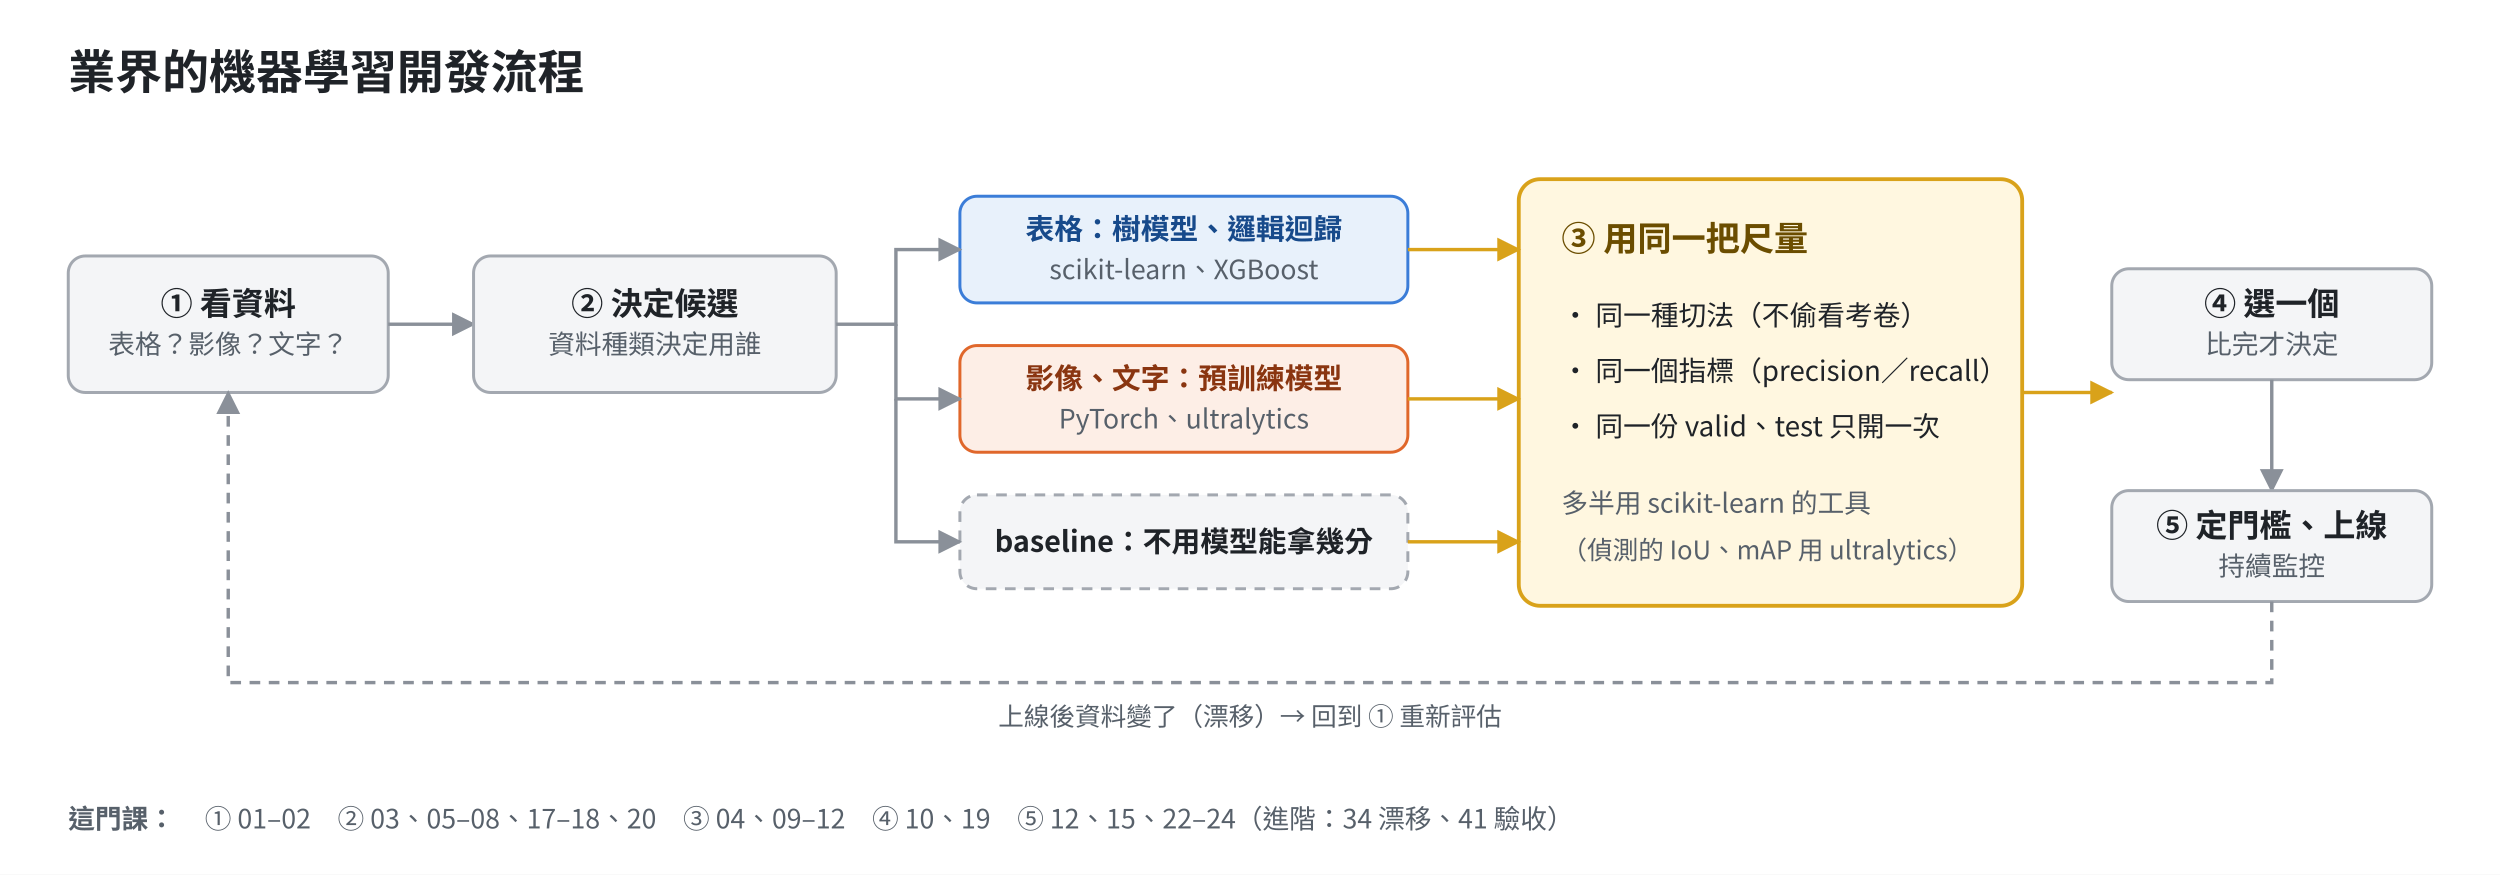
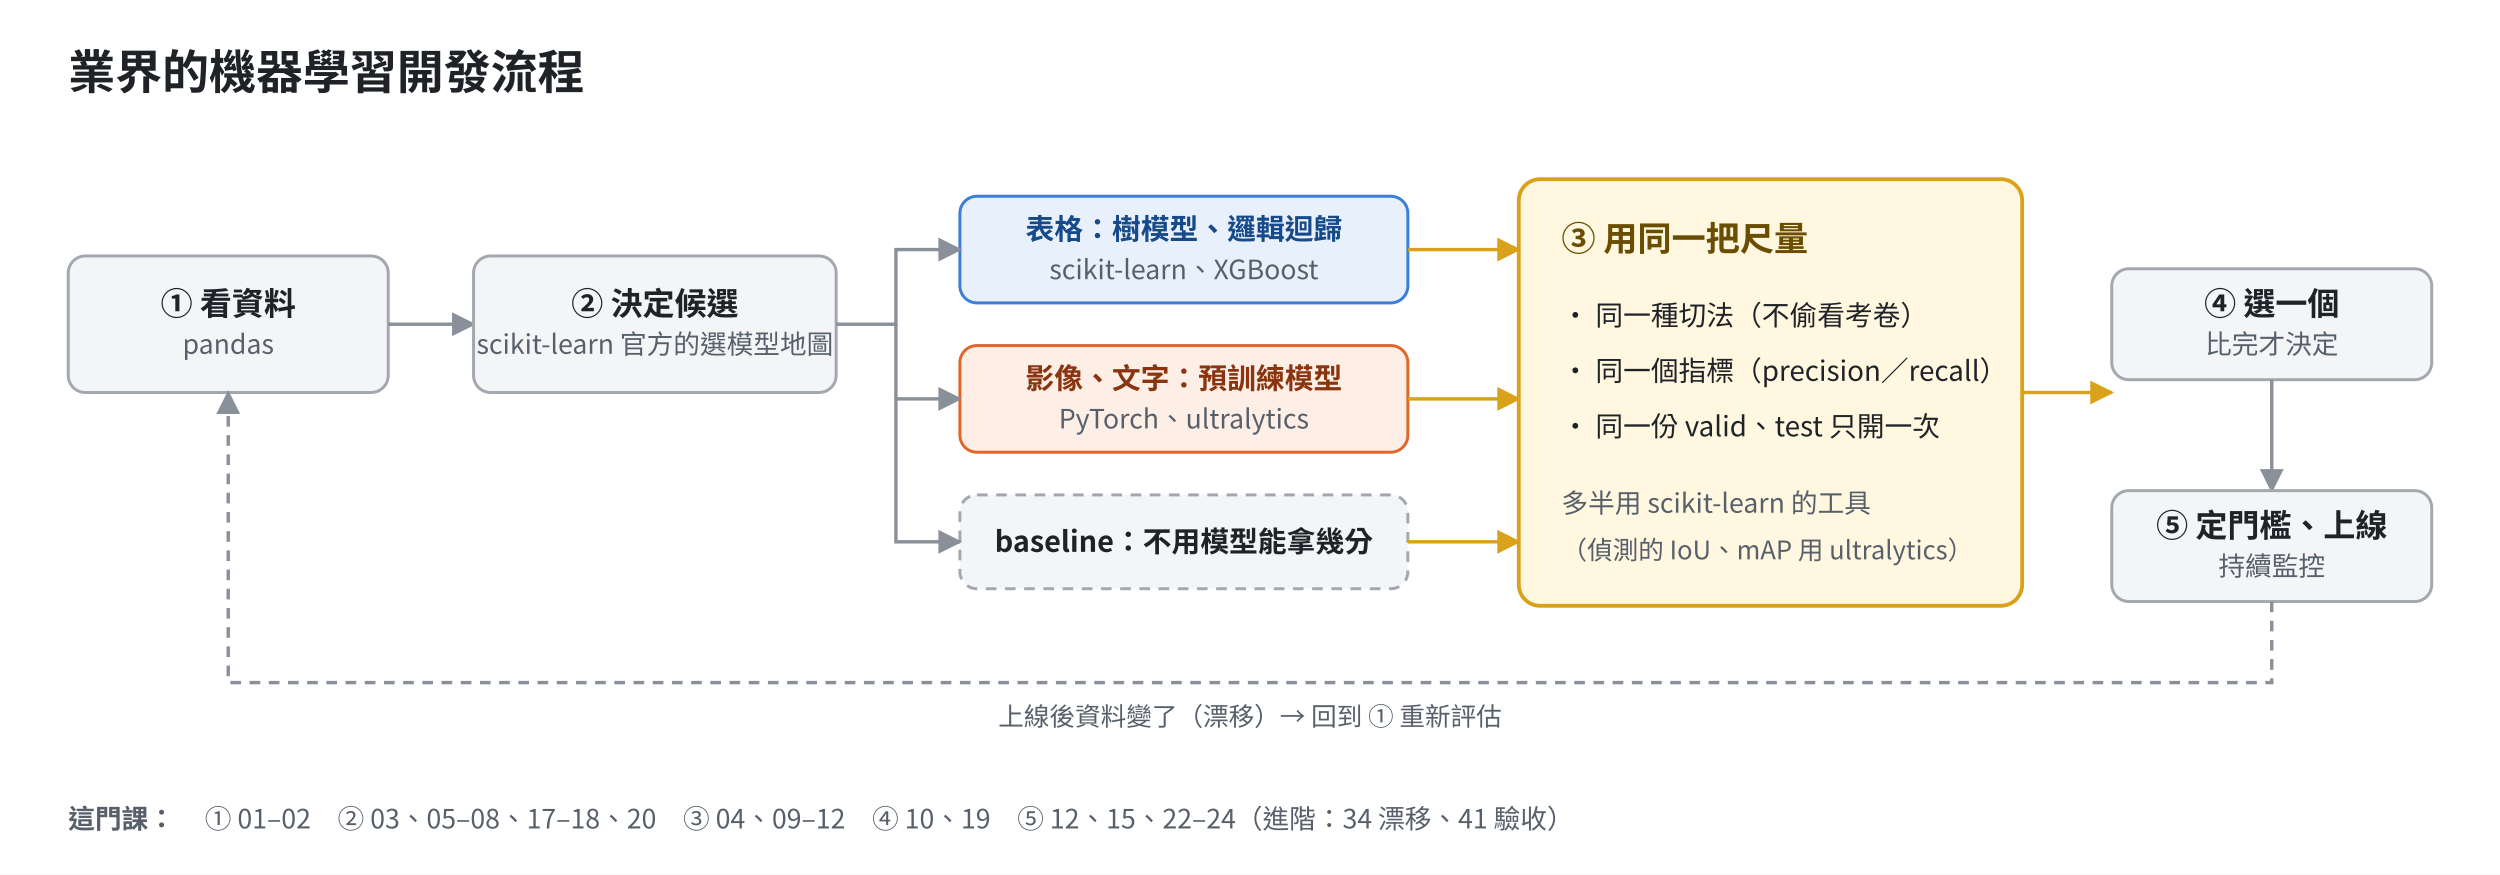
<svg xmlns="http://www.w3.org/2000/svg" width="1172" height="410" viewBox="0 0 1172 410">
  <defs>
    <marker id="a" viewBox="0 0 10 10" refX="9" refY="5" markerWidth="7" markerHeight="7" orient="auto-start-reverse">
      <path d="M0 0 L10 5 L0 10 z" fill="#8a9099" />
    </marker>
    <marker id="ak" viewBox="0 0 10 10" refX="9" refY="5" markerWidth="7" markerHeight="7" orient="auto-start-reverse">
      <path d="M0 0 L10 5 L0 10 z" fill="#d9a21a" />
    </marker>
  </defs>
  <rect width="1172" height="410" fill="#ffffff" />
  <text x="32" y="34" font-family="'PingFang TC','Noto Sans TC','Noto Sans CJK TC','Microsoft JhengHei',sans-serif" font-size="22" font-weight="700" fill="#1f2328" text-anchor="start" dominant-baseline="middle">業界的機器學習開發流程</text>
  <text x="32" y="62" font-family="'PingFang TC','Noto Sans TC','Noto Sans CJK TC','Microsoft JhengHei',sans-serif" font-size="13" font-weight="400" fill="#57606a" text-anchor="start" dominant-baseline="middle" />
  <rect x="32" y="120" width="150" height="64" rx="8" fill="#f4f5f7" stroke="#a3a8b0" stroke-width="1.4" />
  <text x="107" y="142.5" font-family="'PingFang TC','Noto Sans TC','Noto Sans CJK TC','Microsoft JhengHei',sans-serif" font-size="15" font-weight="700" fill="#1f2328" text-anchor="middle" dominant-baseline="middle">① 看資料</text>
-   <text x="107" y="161.5" font-family="'PingFang TC','Noto Sans TC','Noto Sans CJK TC','Microsoft JhengHei',sans-serif" font-size="12.5" font-weight="400" fill="#57606a" text-anchor="middle" dominant-baseline="middle">表格？影像？文字？</text>
+   <text x="107" y="161.5" font-family="'PingFang TC','Noto Sans TC','Noto Sans CJK TC','Microsoft JhengHei',sans-serif" font-size="12.5" font-weight="400" fill="#57606a" text-anchor="middle" dominant-baseline="middle">pandas</text>
  <path d="M182 152 L222 152" fill="none" stroke="#8a9099" stroke-width="1.6" marker-end="url(#a)" />
  <rect x="222" y="120" width="170" height="64" rx="8" fill="#f4f5f7" stroke="#a3a8b0" stroke-width="1.4" />
  <text x="307" y="142.5" font-family="'PingFang TC','Noto Sans TC','Noto Sans CJK TC','Microsoft JhengHei',sans-serif" font-size="15" font-weight="700" fill="#1f2328" text-anchor="middle" dominant-baseline="middle">② 決定候選</text>
-   <text x="307" y="161.5" font-family="'PingFang TC','Noto Sans TC','Noto Sans CJK TC','Microsoft JhengHei',sans-serif" font-size="12.5" font-weight="400" fill="#57606a" text-anchor="middle" dominant-baseline="middle">資料種類決定用誰</text>
+   <text x="307" y="161.5" font-family="'PingFang TC','Noto Sans TC','Noto Sans CJK TC','Microsoft JhengHei',sans-serif" font-size="12.5" font-weight="400" fill="#57606a" text-anchor="middle" dominant-baseline="middle">scikit-learn 官方的選模型地圖</text>
  <rect x="450" y="92" width="210" height="50" rx="8" fill="#e8f1fb" stroke="#3b7dd8" stroke-width="1.4" />
  <text x="555" y="107.5" font-family="'PingFang TC','Noto Sans TC','Noto Sans CJK TC','Microsoft JhengHei',sans-serif" font-size="13.5" font-weight="700" fill="#174a8b" text-anchor="middle" dominant-baseline="middle">表格：樹模型、邏輯迴歸</text>
  <text x="555" y="126.5" font-family="'PingFang TC','Noto Sans TC','Noto Sans CJK TC','Microsoft JhengHei',sans-serif" font-size="12.5" font-weight="400" fill="#57606a" text-anchor="middle" dominant-baseline="middle">scikit-learn、XGBoost</text>
  <rect x="450" y="162" width="210" height="50" rx="8" fill="#fdeee6" stroke="#e0672b" stroke-width="1.4" />
  <text x="555" y="177.5" font-family="'PingFang TC','Noto Sans TC','Noto Sans CJK TC','Microsoft JhengHei',sans-serif" font-size="13.5" font-weight="700" fill="#8a3510" text-anchor="middle" dominant-baseline="middle">影像、文字：預訓練模型</text>
  <text x="555" y="196.5" font-family="'PingFang TC','Noto Sans TC','Noto Sans CJK TC','Microsoft JhengHei',sans-serif" font-size="12.5" font-weight="400" fill="#57606a" text-anchor="middle" dominant-baseline="middle">PyTorch、ultralytics</text>
  <path d="M392 152 L420 152 L420 117 L450 117" fill="none" stroke="#8a9099" stroke-width="1.6" marker-end="url(#a)" />
  <path d="M420 152 L420 187 L450 187" fill="none" stroke="#8a9099" stroke-width="1.6" marker-end="url(#a)" />
  <rect x="450" y="232" width="210" height="44" rx="8" fill="#f4f5f7" stroke="#a3a8b0" stroke-width="1.4" stroke-dasharray="5 4" />
  <text x="555" y="254" font-family="'PingFang TC','Noto Sans TC','Noto Sans CJK TC','Microsoft JhengHei',sans-serif" font-size="13.5" font-weight="700" fill="#1f2328" text-anchor="middle" dominant-baseline="middle">baseline：不用模型能拿幾分</text>
  <path d="M420 187 L420 254 L450 254" fill="none" stroke="#8a9099" stroke-width="1.6" marker-end="url(#a)" />
  <rect x="712" y="84" width="236" height="200" rx="10" fill="#fff7e0" stroke="#d9a21a" stroke-width="1.8" />
  <text x="732" y="112" font-family="'PingFang TC','Noto Sans TC','Noto Sans CJK TC','Microsoft JhengHei',sans-serif" font-size="16" font-weight="700" fill="#6b4d00" text-anchor="start" dominant-baseline="middle">③ 用同一把尺量</text>
  <text x="732" y="148" font-family="'PingFang TC','Noto Sans TC','Noto Sans CJK TC','Microsoft JhengHei',sans-serif" font-size="13" font-weight="400" fill="#1f2328" text-anchor="start" dominant-baseline="middle">· 同一種切法（不偷看考卷）</text>
  <text x="732" y="174" font-family="'PingFang TC','Noto Sans TC','Noto Sans CJK TC','Microsoft JhengHei',sans-serif" font-size="13" font-weight="400" fill="#1f2328" text-anchor="start" dominant-baseline="middle">· 同一個指標（precision／recall）</text>
  <text x="732" y="200" font-family="'PingFang TC','Noto Sans TC','Noto Sans CJK TC','Microsoft JhengHei',sans-serif" font-size="13" font-weight="400" fill="#1f2328" text-anchor="start" dominant-baseline="middle">· 同一份 valid、test 只開一次</text>
  <text x="732" y="236" font-family="'PingFang TC','Noto Sans TC','Noto Sans CJK TC','Microsoft JhengHei',sans-serif" font-size="12.5" font-weight="400" fill="#57606a" text-anchor="start" dominant-baseline="middle">多半用 scikit-learn 的工具</text>
  <text x="732" y="258" font-family="'PingFang TC','Noto Sans TC','Noto Sans CJK TC','Microsoft JhengHei',sans-serif" font-size="12" font-weight="400" fill="#57606a" text-anchor="start" dominant-baseline="middle">（偵測的 IoU、mAP 用 ultralytics）</text>
  <path d="M660 117 L712 117" fill="none" stroke="#d9a21a" stroke-width="1.6" marker-end="url(#ak)" />
  <path d="M660 187 L712 187" fill="none" stroke="#d9a21a" stroke-width="1.6" marker-end="url(#ak)" />
  <path d="M660 254 L712 254" fill="none" stroke="#d9a21a" stroke-width="1.6" marker-end="url(#ak)" />
  <path d="M948 184 L990 184" fill="none" stroke="#d9a21a" stroke-width="1.6" marker-end="url(#ak)" />
  <rect x="990" y="126" width="150" height="52" rx="8" fill="#f4f5f7" stroke="#a3a8b0" stroke-width="1.4" />
  <text x="1065" y="142.5" font-family="'PingFang TC','Noto Sans TC','Noto Sans CJK TC','Microsoft JhengHei',sans-serif" font-size="15" font-weight="700" fill="#1f2328" text-anchor="middle" dominant-baseline="middle">④ 選一個</text>
  <text x="1065" y="161.5" font-family="'PingFang TC','Noto Sans TC','Noto Sans CJK TC','Microsoft JhengHei',sans-serif" font-size="12.5" font-weight="400" fill="#57606a" text-anchor="middle" dominant-baseline="middle">比完才決定</text>
  <path d="M1065 178 L1065 230" fill="none" stroke="#8a9099" stroke-width="1.6" marker-end="url(#a)" />
  <rect x="990" y="230" width="150" height="52" rx="8" fill="#f4f5f7" stroke="#a3a8b0" stroke-width="1.4" />
  <text x="1065" y="246.5" font-family="'PingFang TC','Noto Sans TC','Noto Sans CJK TC','Microsoft JhengHei',sans-serif" font-size="15" font-weight="700" fill="#1f2328" text-anchor="middle" dominant-baseline="middle">⑤ 定門檻、上線</text>
  <text x="1065" y="265.5" font-family="'PingFang TC','Noto Sans TC','Noto Sans CJK TC','Microsoft JhengHei',sans-serif" font-size="12.5" font-weight="400" fill="#57606a" text-anchor="middle" dominant-baseline="middle">持續監控</text>
  <path d="M1065 282 L1065 320 L107 320 L107 184" fill="none" stroke="#8a9099" stroke-width="1.6" stroke-dasharray="5 4" marker-end="url(#a)" />
  <text x="586" y="336" font-family="'PingFang TC','Noto Sans TC','Noto Sans CJK TC','Microsoft JhengHei',sans-serif" font-size="12" font-weight="400" fill="#57606a" text-anchor="middle" dominant-baseline="middle">上線後資料變了（漂移）→ 回到 ① 重新評估</text>
  <text x="32" y="384" font-family="'PingFang TC','Noto Sans TC','Noto Sans CJK TC','Microsoft JhengHei',sans-serif" font-size="12.5" font-weight="700" fill="#57606a" text-anchor="start" dominant-baseline="middle">這門課：</text>
  <text x="96" y="384" font-family="'PingFang TC','Noto Sans TC','Noto Sans CJK TC','Microsoft JhengHei',sans-serif" font-size="12.5" font-weight="400" fill="#57606a" text-anchor="start" dominant-baseline="middle">① 01–02　② 03、05–08、17–18、20　③ 04、09–12　④ 10、19　⑤ 12、15、22–24（進階：34 漂移、41 驗收）</text>
</svg>
